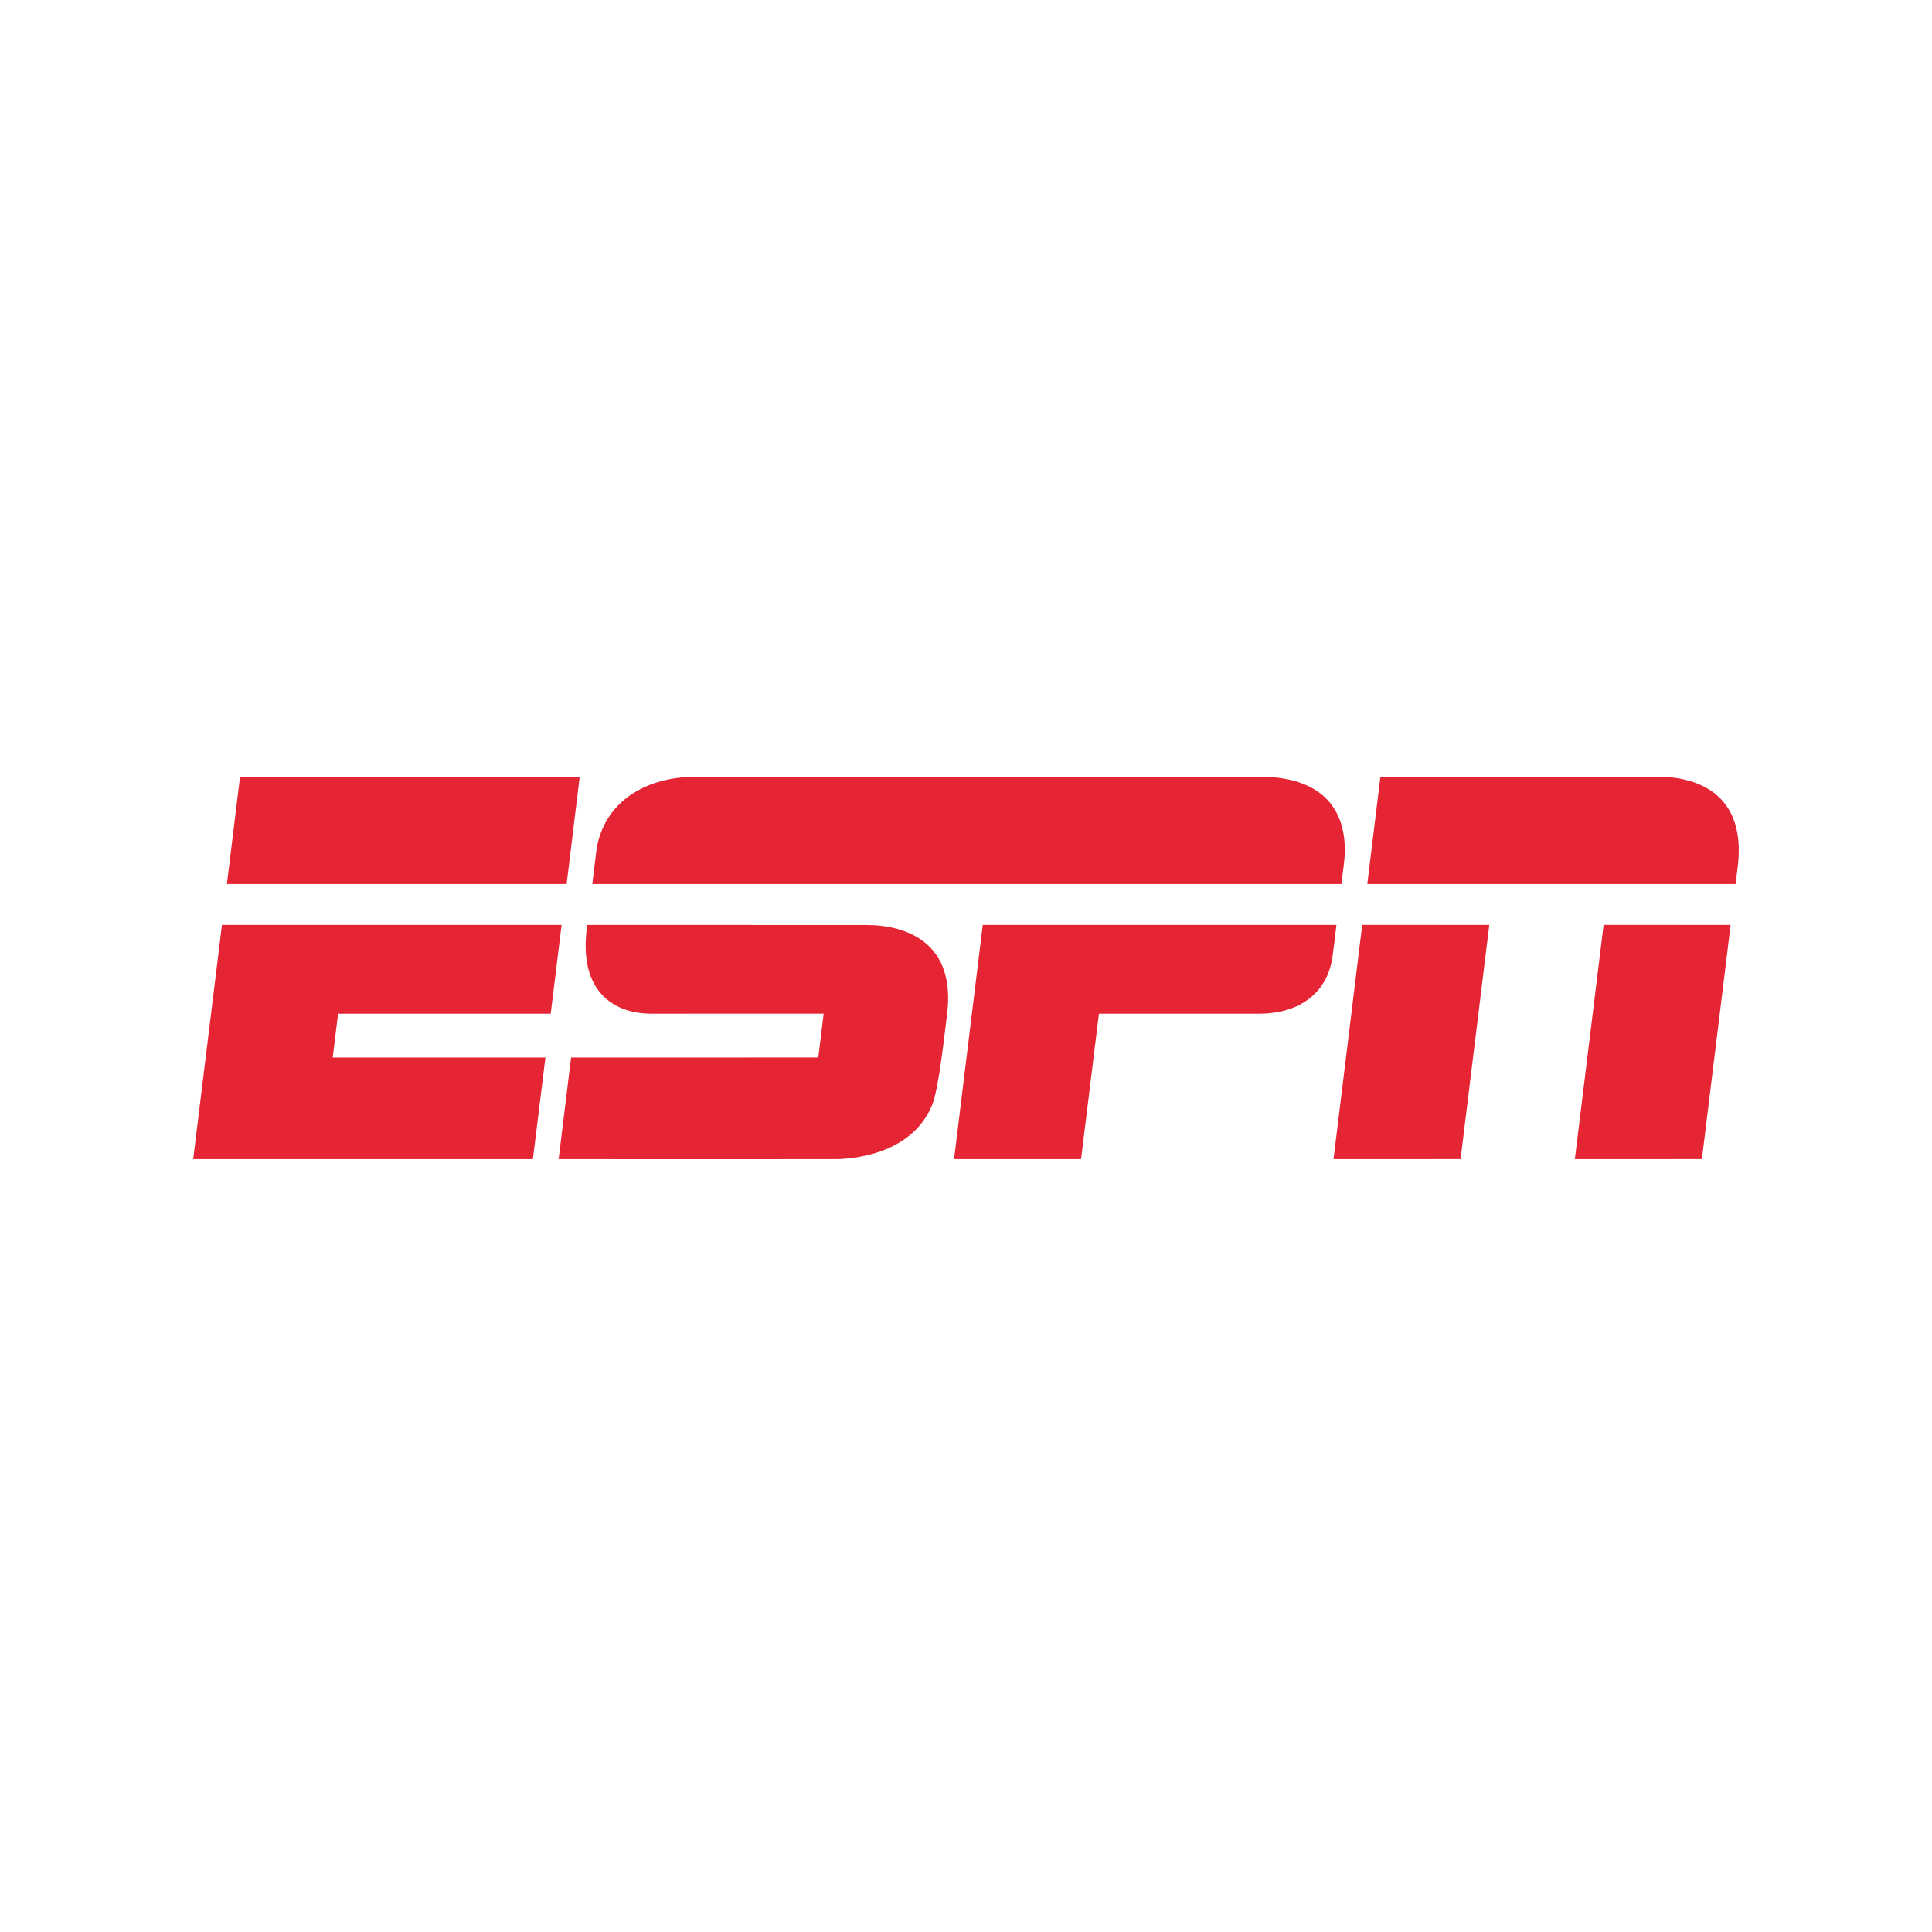
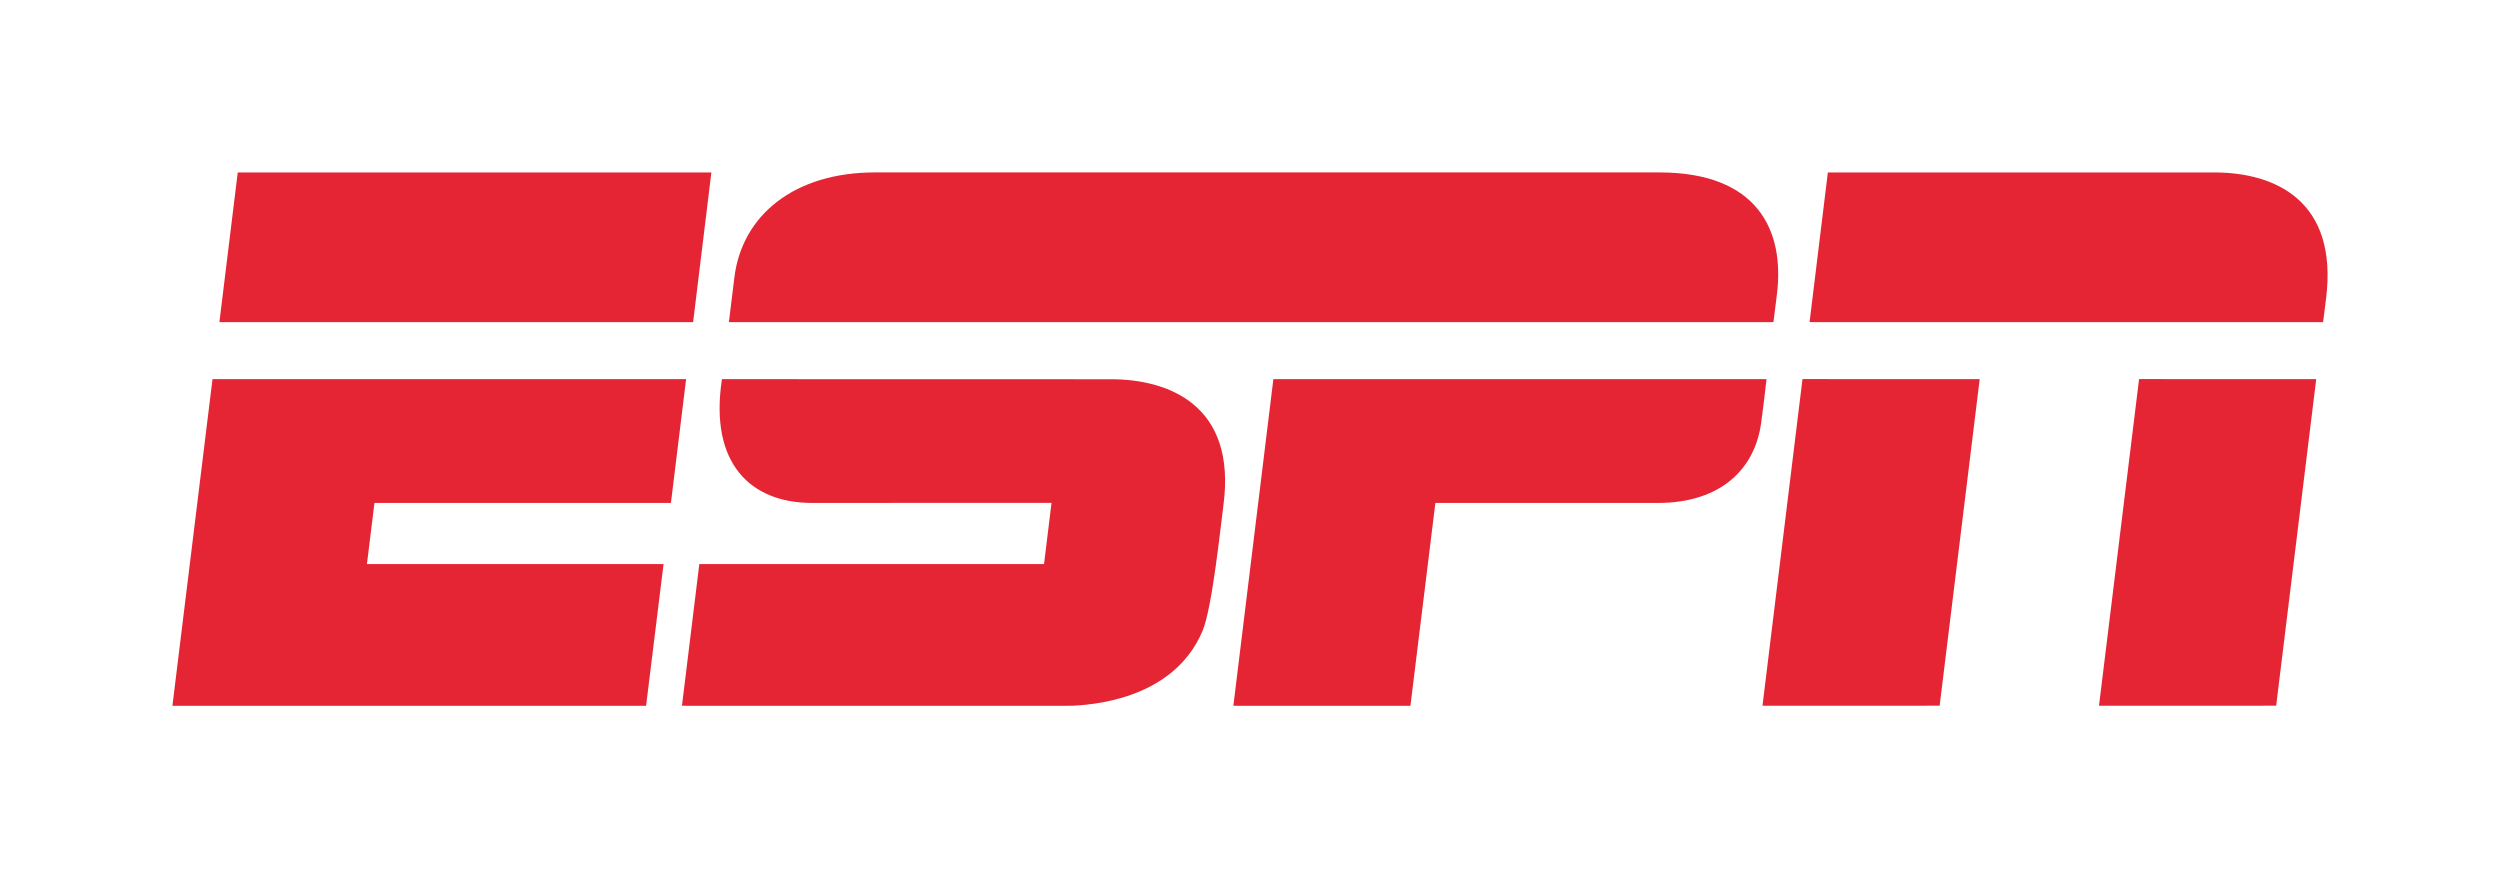
- <svg xmlns="http://www.w3.org/2000/svg" width="500" height="500" viewBox="0 0 500 500" fill="none">
+ <svg xmlns="http://www.w3.org/2000/svg" width="464" height="163" viewBox="18 169 464 163" fill="none">
  <path d="M180.44 201C165.54 200.98 155.672 208.853 154.284 220.625C153.96 223.346 153.627 226.065 153.283 228.783H347.151C347.151 228.783 347.516 225.916 347.799 223.614C349.257 211.755 344.23 201.001 325.946 201.001V201.003C325.946 201.003 188.295 201.009 180.44 201ZM62.125 201.004L58.722 228.783H146.642L150.031 201.004H62.124H62.125V201.004ZM357.25 201.004L353.855 228.783H449.166C449.166 228.783 449.282 227.779 449.704 224.509C452.024 206.275 440.288 201.004 428.956 201.004H357.25ZM352.542 239.361L345.115 299.989L377.998 299.977L385.431 239.372L352.542 239.359V239.361ZM415.011 239.361L407.572 299.989L440.455 299.977L447.888 239.372L415.011 239.359V239.361ZM57.44 239.37L50 299.992H137.913L141.153 273.693L86.103 273.687L87.496 262.346H142.523L145.34 239.371H57.444L57.44 239.37ZM151.994 239.37C149.582 255.192 157.483 262.344 168.681 262.344C174.772 262.344 213.161 262.327 213.161 262.327L211.773 273.685L147.794 273.691L144.572 299.99C144.572 299.99 214.225 300.013 217.048 299.99C219.379 299.822 235.673 299.375 241.22 286.017C243.019 281.68 244.61 266.13 245.055 262.866C247.617 243.907 234.522 239.387 224.209 239.387C218.523 239.387 163.221 239.37 151.994 239.37ZM254.338 239.37L246.912 299.992H279.777L284.405 262.346H325.686C337.393 262.346 343.686 256.037 344.855 247.564C345.228 244.838 345.566 242.106 345.867 239.371H254.338V239.37Z" fill="#E52534" />
</svg>
